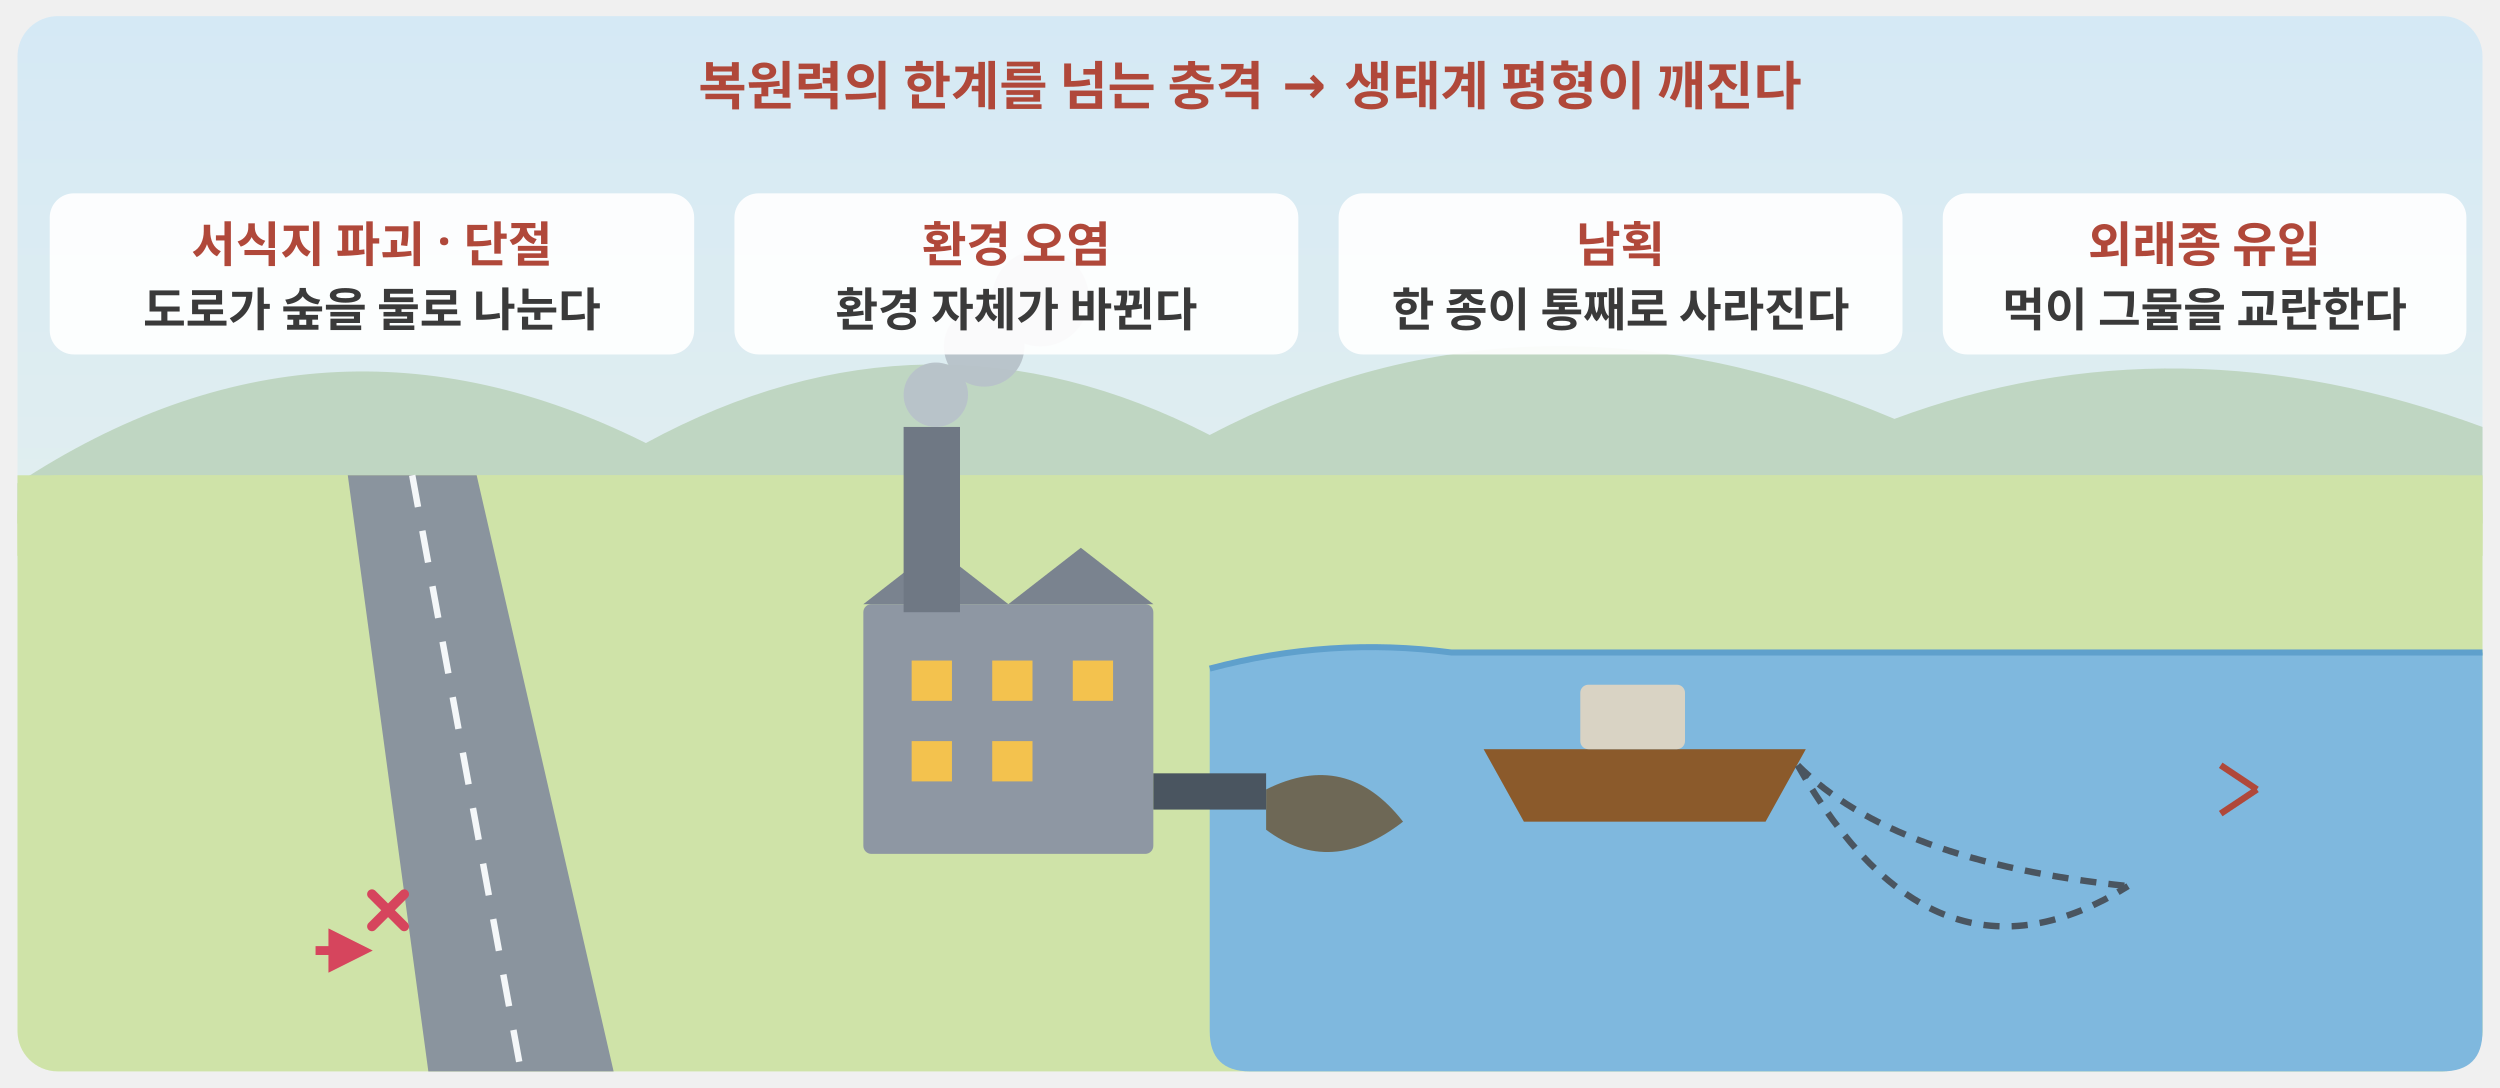
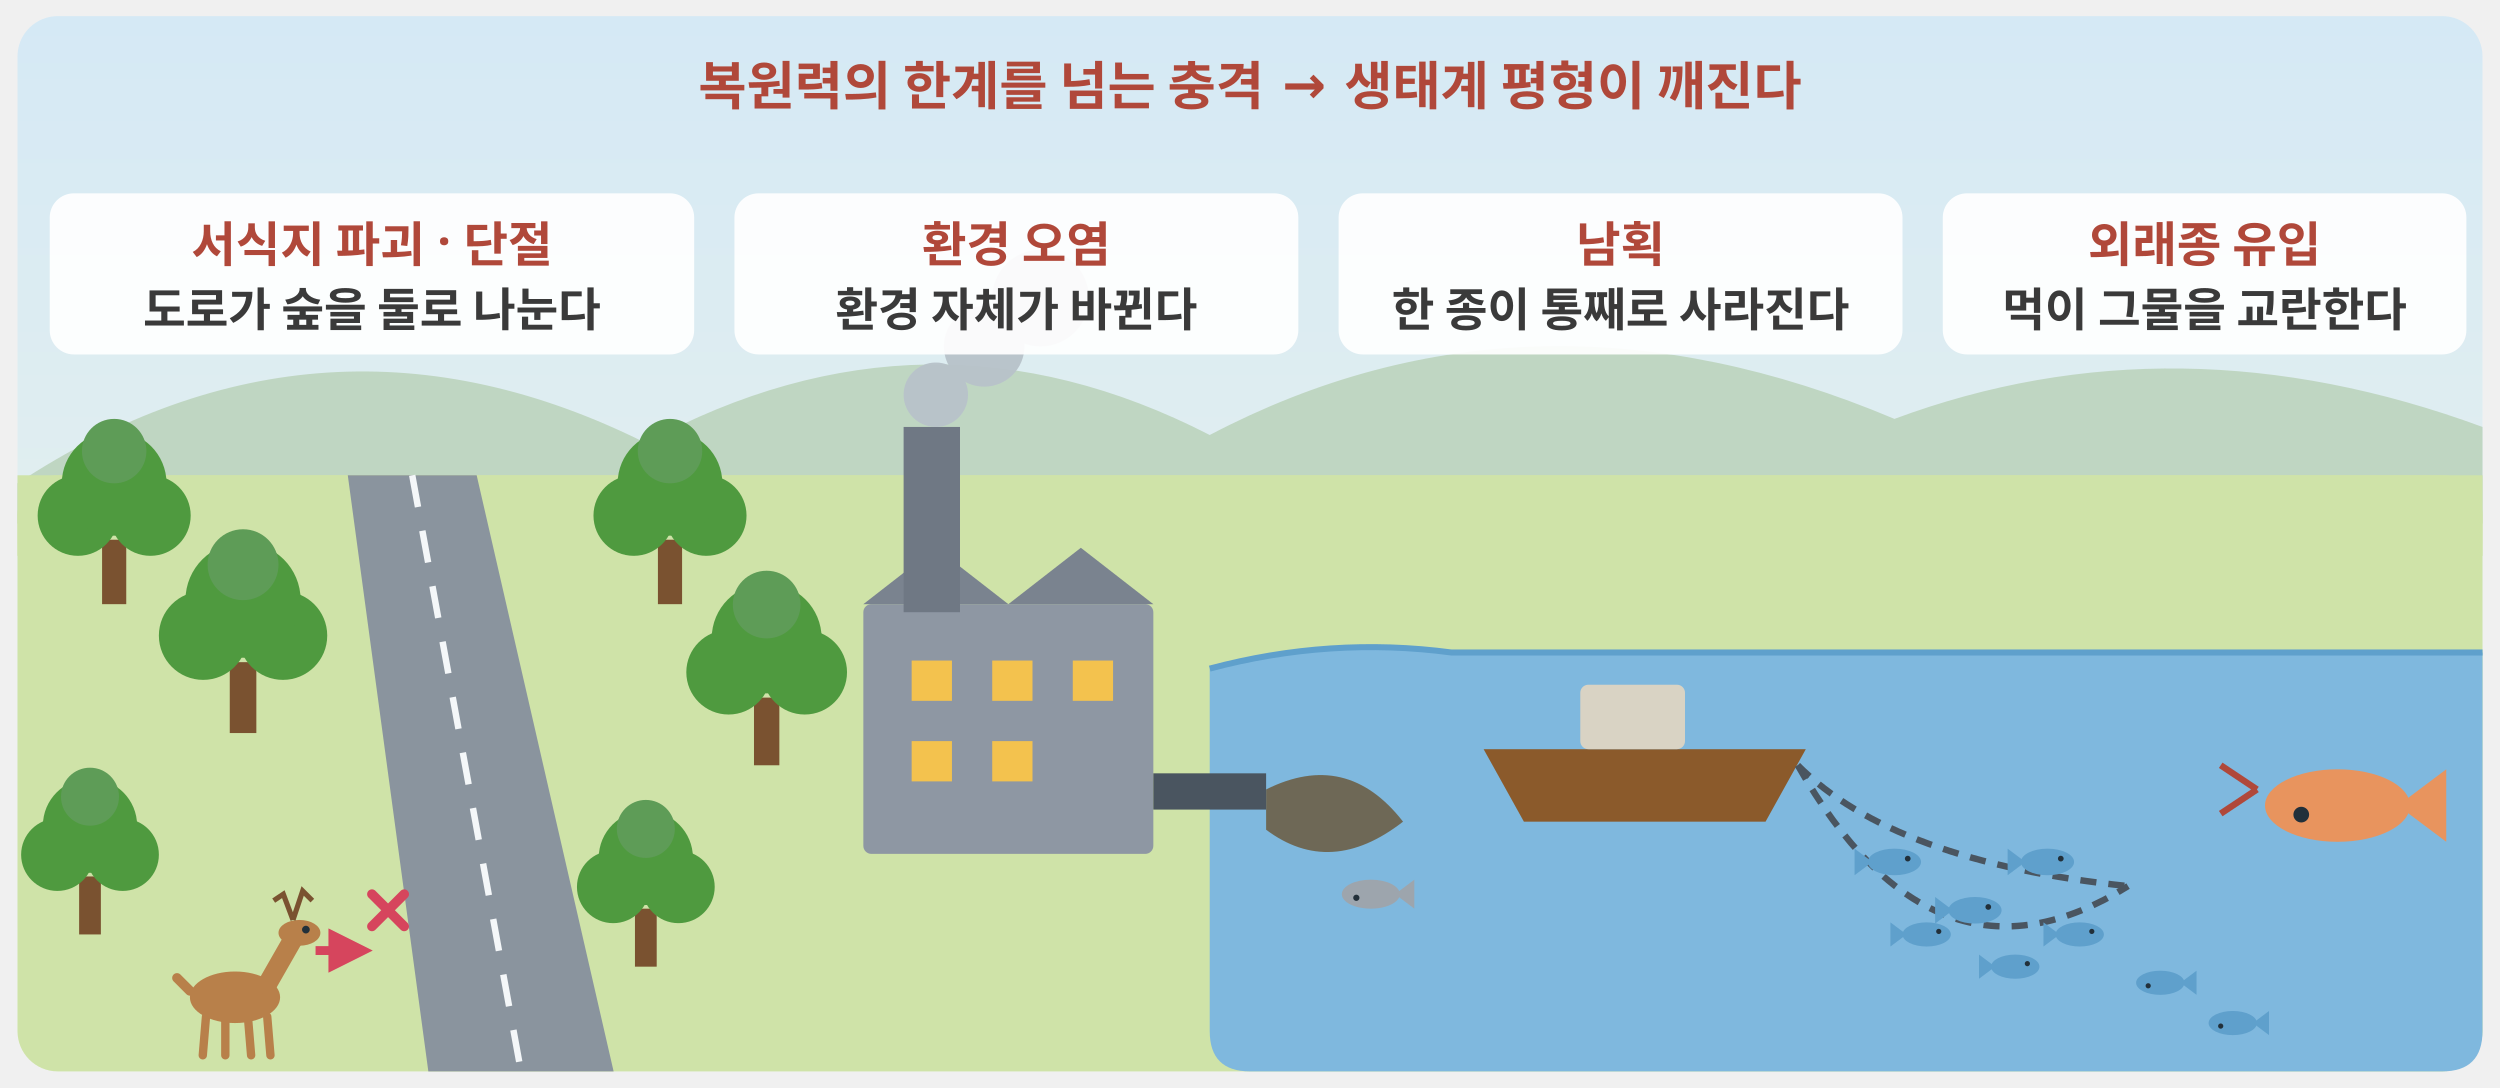
<svg width="600" height="261" viewBox="0 0 620 270" font-family="PC Sans">
  <defs>
    <marker id="arrRedBig-2202-04" markerWidth="5" markerHeight="5" refX="4" refY="2.5" orient="auto">
      <path d="M0,0 L5,2.5 L0,5 Z" fill="#D6455D" />
    </marker>
+     <g id="sy-deer-2202-04">
+       <path d="M-9,-12 l-1,12 M-3,-12 l0,12 M4,-12 l1,12 M10,-12 l1,12" stroke="#B8804A" stroke-width="2.6" stroke-linecap="round" />
+       <ellipse cy="-18" rx="14" ry="8" fill="#B8804A" />
+       <path d="M10,-22 l8,-14" stroke="#B8804A" stroke-width="6" stroke-linecap="round" />
+       <ellipse cx="20" cy="-38" rx="6.5" ry="4" fill="#B8804A" />
+       <path d="M18,-42 l-3,-8 l-3,2 M18,-42 l3,-9 l3,3" stroke="#7A5230" stroke-width="1.6" fill="none" />
+       <circle cx="22" cy="-39" r="1.2" fill="#22303A" />
+       <path d="M-14,-20 l-4,-4" stroke="#B8804A" stroke-width="3" stroke-linecap="round" />
+     </g>
+     <g id="sy-fish-2202-04">
+       <path d="M-10,0 l-8,-6 l0,12 z" />
+       <ellipse rx="12" ry="6" />
+       <circle cx="6" cy="-1.5" r="1.3" fill="#22303A" />
+     </g>
+     <g id="sy-tree-2202-04">
+       <rect x="-3" y="-16" width="6" height="16" fill="#7A5230" />
+       <circle cx="-9" cy="-22" r="10" fill="#4F9A3F" />
+       <circle cx="9" cy="-22" r="10" fill="#4F9A3F" />
+       <circle cy="-30" r="13" fill="#4F9A3F" />
+       <circle cy="-38" r="8" fill="#5E9C57" />
+     </g>
  </defs>
  <defs>
    <linearGradient id="sky4-2202-04" x1="0" y1="0" x2="0" y2="1">
      <stop offset="0" stop-color="#D5E9F5" />
      <stop offset="1" stop-color="#EEF4EA" />
    </linearGradient>
  </defs>
  <rect x="4" y="4" width="612" height="262" rx="10" fill="url(#sky4-2202-04)" />
  <path d="M4,120 Q80,70 160,110 Q230,72 300,108 Q380,66 470,104 Q540,78 616,106 L616,130 L4,130 Z" fill="#BFD6C2" />
  <rect x="4" y="118" width="612" height="148" rx="10" fill="#CFE3A8" />
  <rect x="4" y="118" width="612" height="20" fill="#CFE3A8" />
  <path d="M300,166 Q330,158 360,162 L616,162 L616,256 Q616,266 606,266 L310,266 Q300,266 300,256 Z" fill="#7FB8DE" />
  <path d="M300,166 Q330,158 360,162 L616,162" stroke="#5FA0CC" stroke-width="1.5" fill="none" />
  <text x="310" y="26" text-anchor="middle" font-size="13" font-weight="900" fill="#B0483A">복원력의 한계를 넘는 충격 → 생태계 평형이 깨진다</text>
-   <use href="#sy-tree" transform="translate(28,150)" />
-   <use href="#sy-tree" transform="translate(60,182) scale(1.1)" />
-   <use href="#sy-tree" transform="translate(22,232) scale(0.9)" />
-   <use href="#sy-tree" transform="translate(166,150)" />
-   <use href="#sy-tree" transform="translate(190,190) scale(1.05)" />
-   <use href="#sy-tree" transform="translate(160,240) scale(0.9)" />
+   <use href="#sy-tree-2202-04" transform="translate(28,150)" />
+   <use href="#sy-tree-2202-04" transform="translate(60,182) scale(1.1)" />
+   <use href="#sy-tree-2202-04" transform="translate(22,232) scale(0.9)" />
+   <use href="#sy-tree-2202-04" transform="translate(166,150)" />
+   <use href="#sy-tree-2202-04" transform="translate(190,190) scale(1.05)" />
+   <use href="#sy-tree-2202-04" transform="translate(160,240) scale(0.9)" />
  <polygon points="86,118 118,118 152,266 106,266" fill="#8A949E" />
  <line x1="102" y1="118" x2="129" y2="266" stroke="#F4F7F9" stroke-width="1.6" stroke-dasharray="8 6" />
-   <use href="#sy-deer" transform="translate(58,262) scale(0.8)" />
+   <use href="#sy-deer-2202-04" transform="translate(58,262) scale(0.8)" />
  <path d="M78,236 l12,0" stroke="#D6455D" stroke-width="2.2" marker-end="url(#arrRedBig-2202-04)" />
  <path d="M92,222 l8,8 m0,-8 l-8,8" stroke="#D6455D" stroke-width="2.4" stroke-linecap="round" />
  <rect x="214" y="150" width="72" height="62" rx="2" fill="#8E97A3" />
  <path d="M214,150 l18,-14 l18,14 l18,-14 l18,14" fill="#7A838F" />
  <rect x="224" y="106" width="14" height="46" fill="#6F7884" />
  <g fill="#B8C2CA" opacity="0.95">
    <circle cx="232" cy="98" r="8" />
    <circle cx="244" cy="86" r="10" />
    <circle cx="258" cy="74" r="12" />
  </g>
  <g fill="#F3C24E">
    <rect x="226" y="164" width="10" height="10" />
    <rect x="246" y="164" width="10" height="10" />
    <rect x="266" y="164" width="10" height="10" />
    <rect x="226" y="184" width="10" height="10" />
    <rect x="246" y="184" width="10" height="10" />
  </g>
  <rect x="286" y="192" width="28" height="9" fill="#4A5560" />
  <path d="M314,196 q20,-10 34,8 q-18,14 -34,2 z" fill="#6B5B3E" opacity="0.85" />
-   <use href="#sy-fish" transform="translate(340,222) rotate(180) scale(0.6)" fill="#9DA5AD" />
+   <use href="#sy-fish-2202-04" transform="translate(340,222) rotate(180) scale(0.6)" fill="#9DA5AD" />
  <path d="M368,186 L448,186 L438,204 L378,204 Z" fill="#8B5A2B" />
  <rect x="392" y="170" width="26" height="16" rx="2" fill="#D9D3C4" />
  <path d="M446,190 Q480,250 528,220" stroke="#4A5560" stroke-width="1.6" fill="none" stroke-dasharray="4 3" />
  <path d="M446,190 Q470,214 528,220" stroke="#4A5560" stroke-width="1.6" fill="none" stroke-dasharray="4 3" />
  <g fill="#5FA0CC">
-     <use href="#sy-fish" transform="translate(470,214) scale(0.55)" />
-     <use href="#sy-fish" transform="translate(490,226) scale(0.55)" />
-     <use href="#sy-fish" transform="translate(508,214) scale(0.55)" />
-     <use href="#sy-fish" transform="translate(478,232) scale(0.5)" />
-     <use href="#sy-fish" transform="translate(500,240) scale(0.5)" />
-     <use href="#sy-fish" transform="translate(516,232) scale(0.5)" />
+     <use href="#sy-fish-2202-04" transform="translate(470,214) scale(0.55)" />
+     <use href="#sy-fish-2202-04" transform="translate(490,226) scale(0.55)" />
+     <use href="#sy-fish-2202-04" transform="translate(508,214) scale(0.55)" />
+     <use href="#sy-fish-2202-04" transform="translate(478,232) scale(0.5)" />
+     <use href="#sy-fish-2202-04" transform="translate(500,240) scale(0.5)" />
+     <use href="#sy-fish-2202-04" transform="translate(516,232) scale(0.5)" />
  </g>
-   <use href="#sy-fish" transform="translate(580,200) rotate(180) scale(1.5)" fill="#E8945E" />
+   <use href="#sy-fish-2202-04" transform="translate(580,200) rotate(180) scale(1.5)" fill="#E8945E" />
  <path d="M560,196 l-9,-6 M560,196 l-9,6" stroke="#B0483A" stroke-width="1.6" />
  <g fill="#5FA0CC">
-     <use href="#sy-fish" transform="translate(536,244) rotate(180) scale(0.5)" />
-     <use href="#sy-fish" transform="translate(554,254) rotate(180) scale(0.5)" />
+     <use href="#sy-fish-2202-04" transform="translate(536,244) rotate(180) scale(0.5)" />
+     <use href="#sy-fish-2202-04" transform="translate(554,254) rotate(180) scale(0.5)" />
  </g>
  <g font-weight="900" font-size="12">
    <rect x="12" y="48" width="160" height="40" rx="6" fill="#fff" opacity="0.92" />
    <text x="92" y="65" text-anchor="middle" fill="#B0483A">서식지 파괴 · 단절</text>
    <text x="92" y="81" text-anchor="middle" font-size="11.5" font-weight="700" fill="#3A3A3A">도로가 숲을 둘로 나눈다</text>
    <rect x="182" y="48" width="140" height="40" rx="6" fill="#fff" opacity="0.92" />
    <text x="252" y="65" text-anchor="middle" fill="#B0483A">환경 오염</text>
    <text x="252" y="81" text-anchor="middle" font-size="11.5" font-weight="700" fill="#3A3A3A">환경 자체가 바뀐다</text>
    <rect x="332" y="48" width="140" height="40" rx="6" fill="#fff" opacity="0.92" />
    <text x="402" y="65" text-anchor="middle" fill="#B0483A">남획</text>
    <text x="402" y="81" text-anchor="middle" font-size="11.5" font-weight="700" fill="#3A3A3A">한 종이 통째로 사라진다</text>
    <rect x="482" y="48" width="130" height="40" rx="6" fill="#fff" opacity="0.92" />
    <text x="547" y="65" text-anchor="middle" fill="#B0483A">외래종 유입</text>
    <text x="547" y="81" text-anchor="middle" font-size="11.5" font-weight="700" fill="#3A3A3A">먹이 그물을 교란한다</text>
  </g>
</svg>
